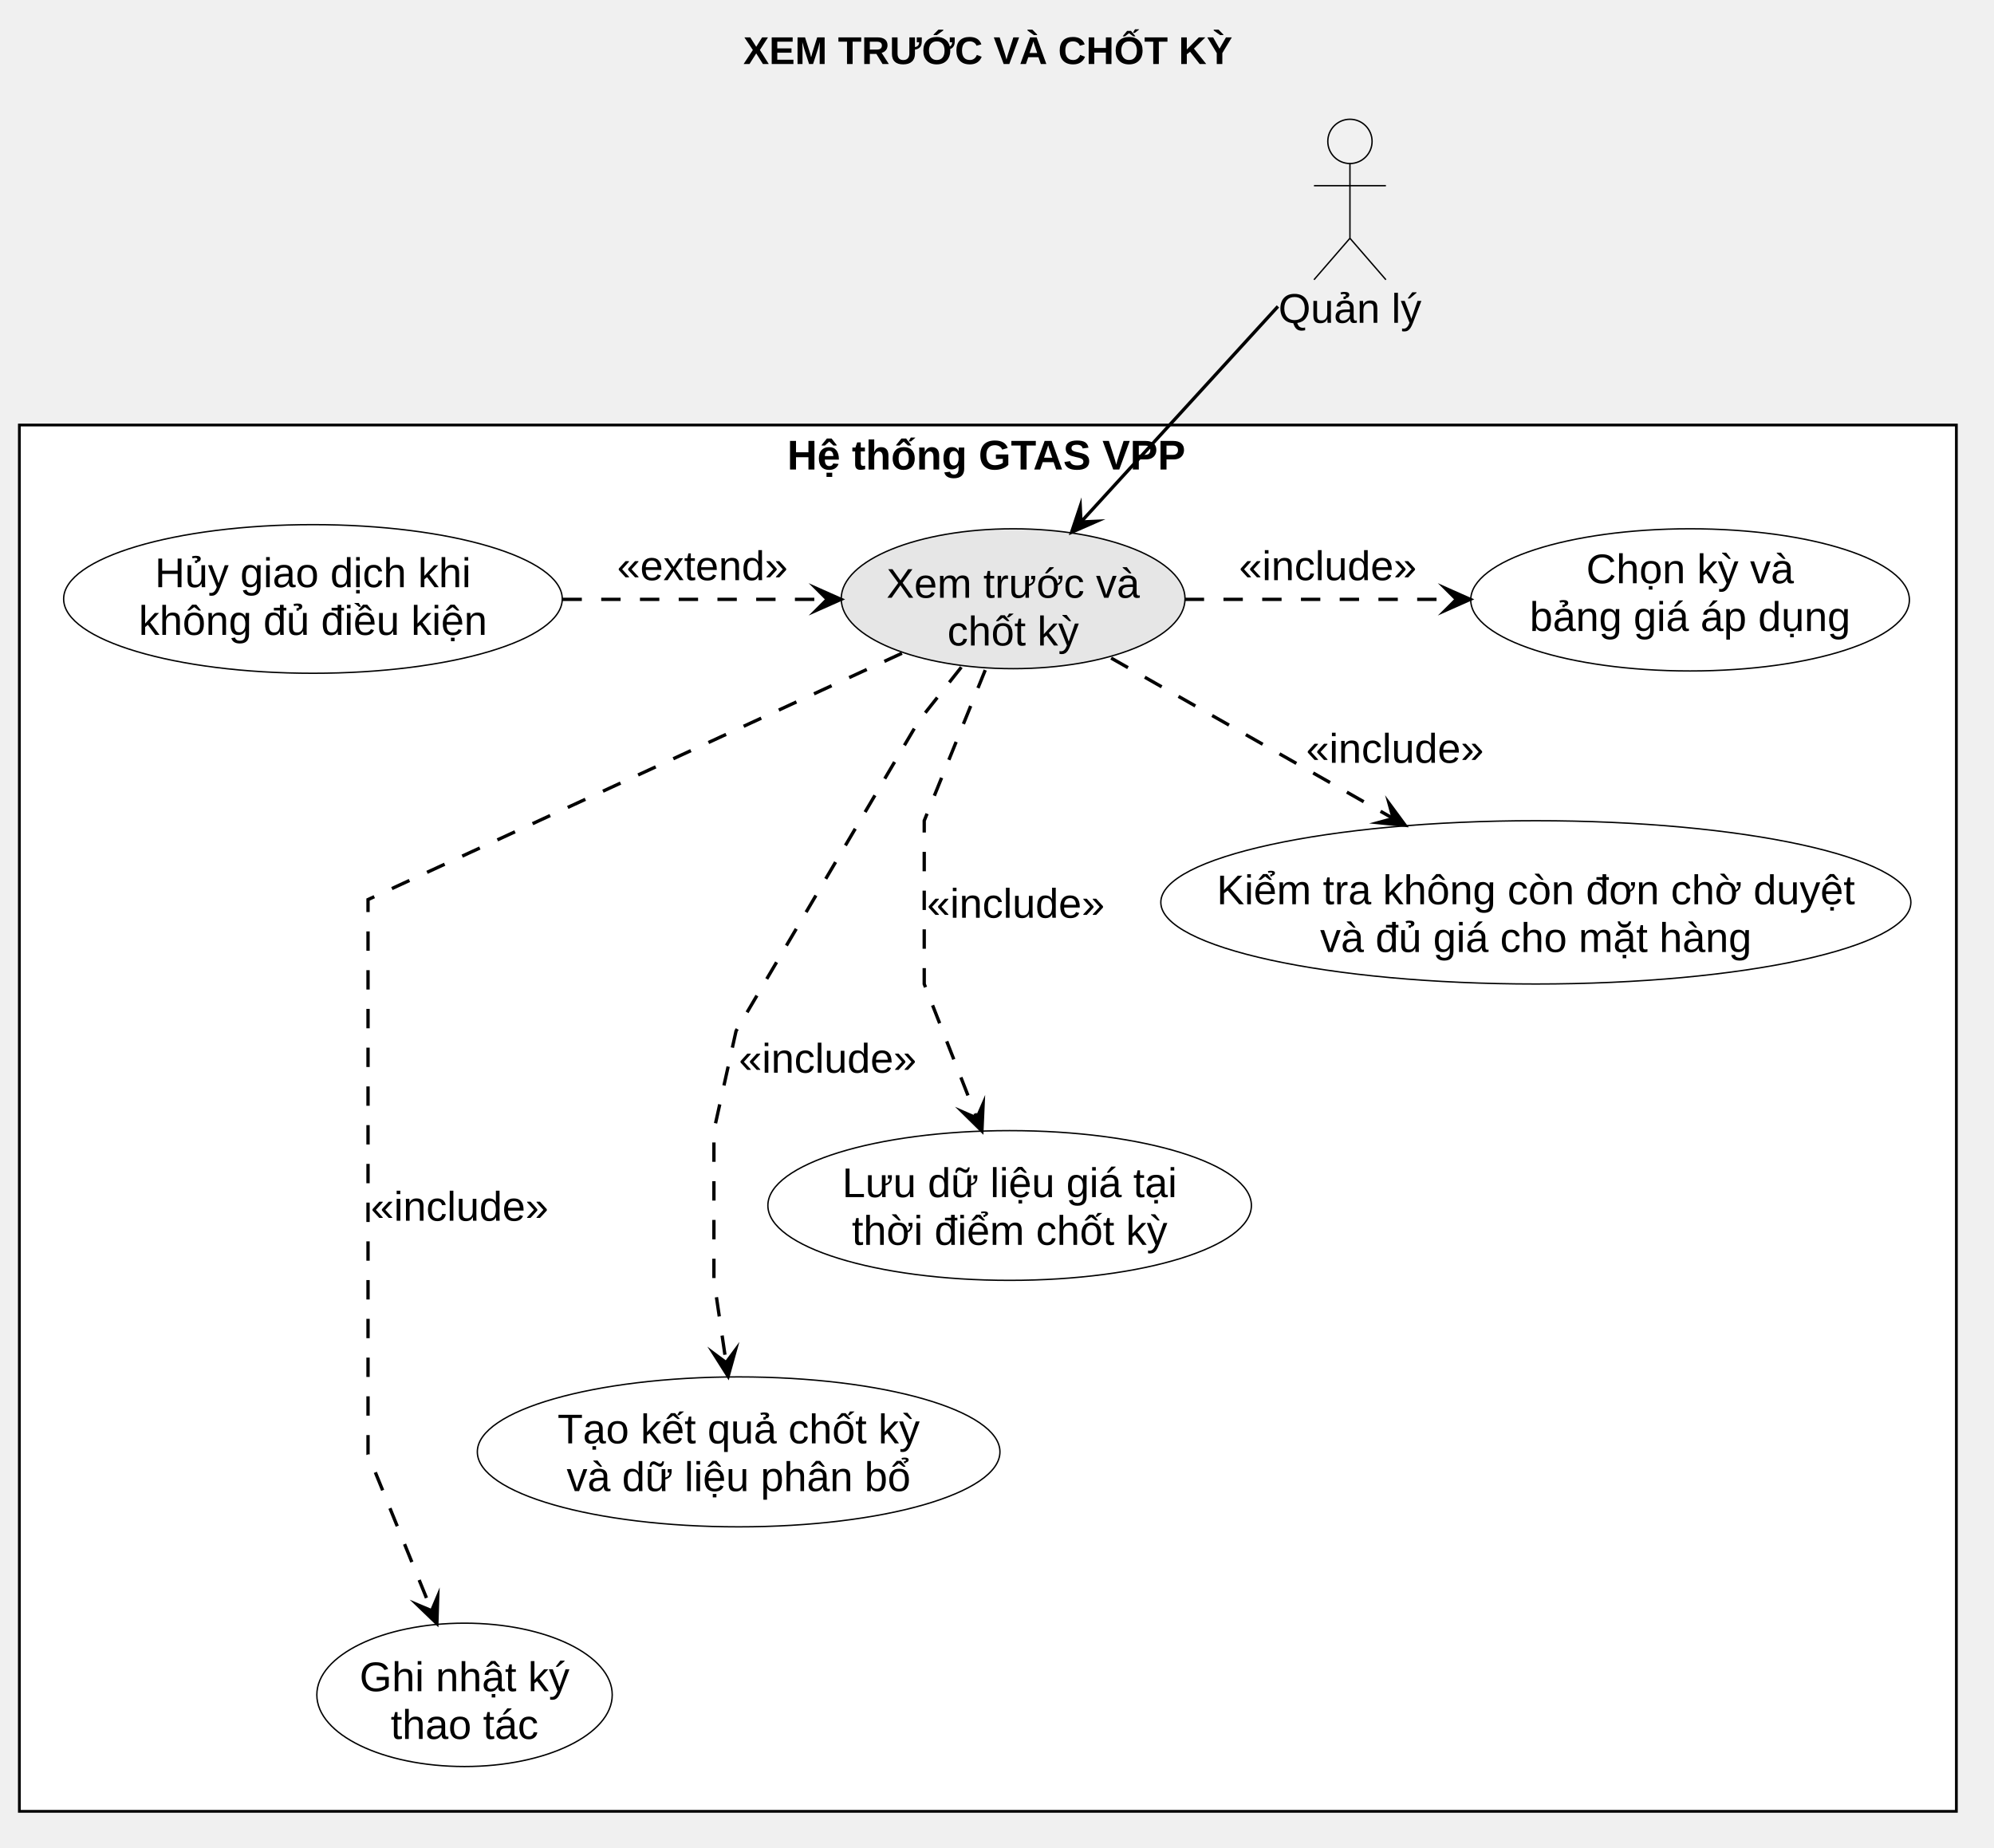
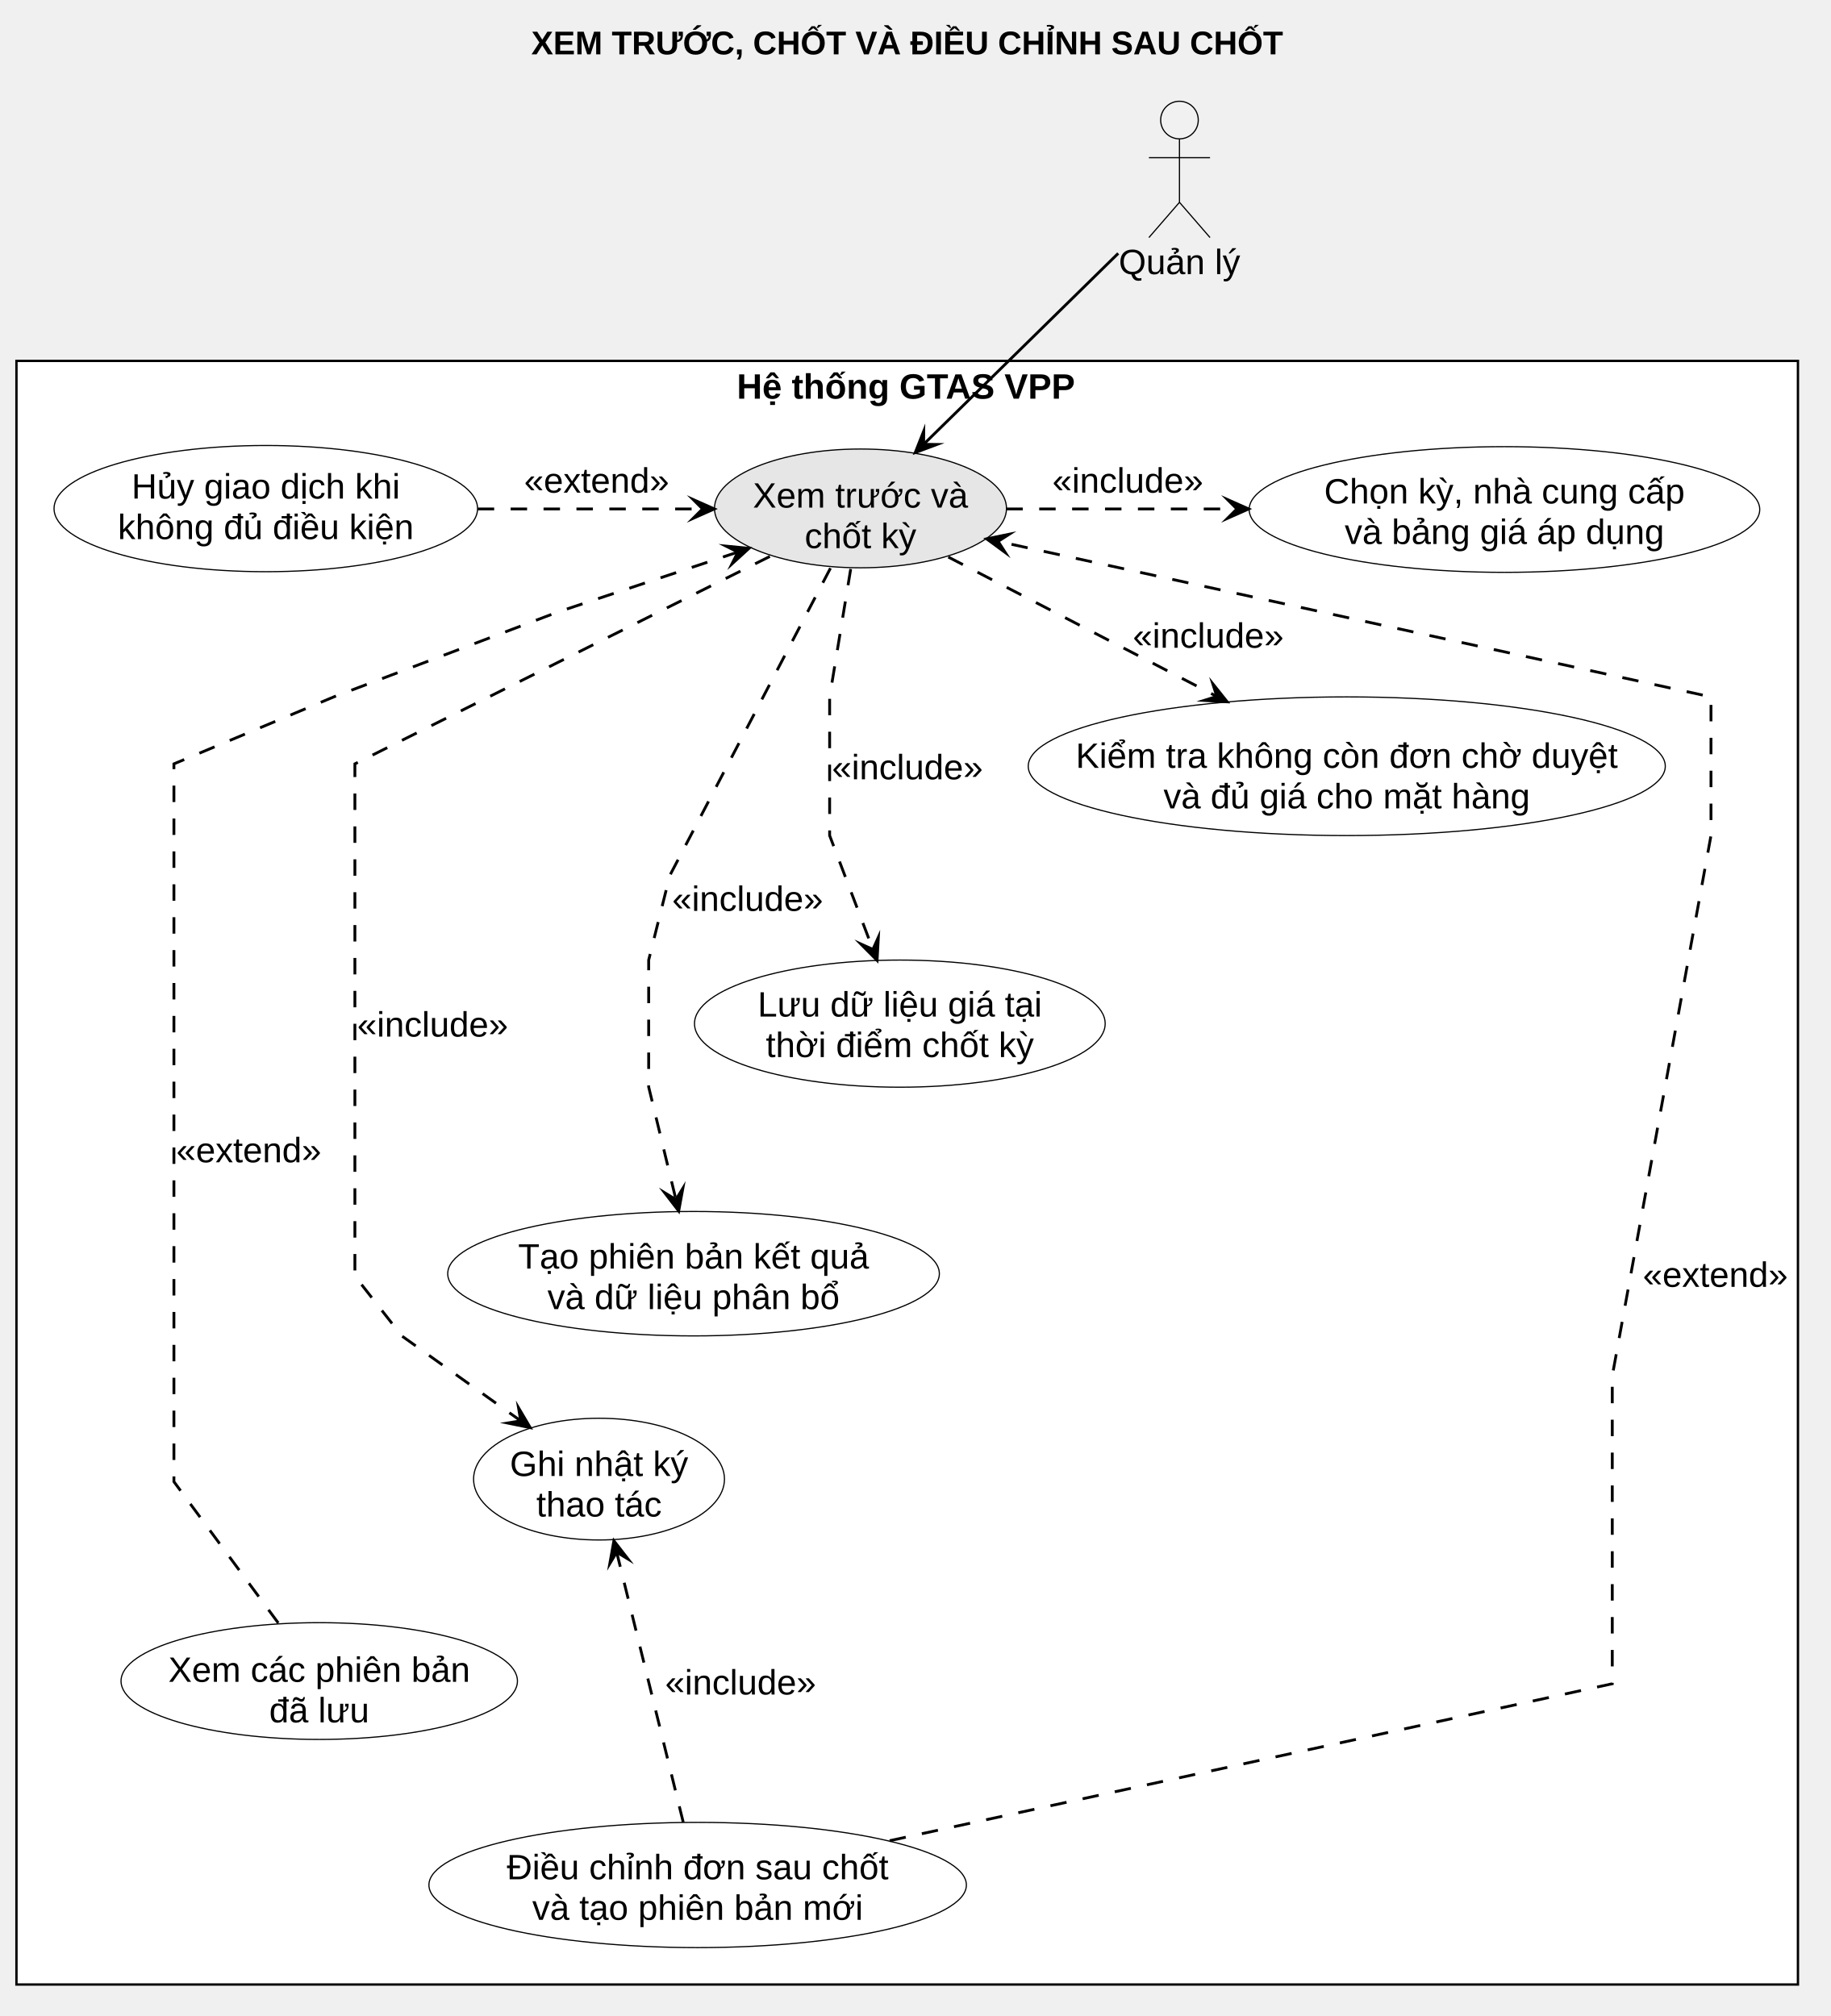
- <svg xmlns="http://www.w3.org/2000/svg" contentStyleType="text/css" data-diagram-type="DESCRIPTION" height="1113.333px" preserveAspectRatio="none" style="width:1201px;height:1113px;background:#FFFFFF;" version="1.1" viewBox="0 0 1201 1113" width="1201.667px" zoomAndPan="magnify">
+ <svg xmlns="http://www.w3.org/2000/svg" contentStyleType="text/css" data-diagram-type="DESCRIPTION" height="1430px" preserveAspectRatio="none" style="width:1298px;height:1430px;background:#FFFFFF;" version="1.1" viewBox="0 0 1298 1430" width="1298.333px" zoomAndPan="magnify">
  <defs />
  <g>
    <g class="title" data-source-line="2">
-       <text fill="#000000" font-family="Arial" font-size="23.333" font-weight="700" lengthAdjust="spacing" textLength="294.64" x="447.68" y="38.553">XEM TRƯỚC VÀ CHỐT KỲ</text>
+       <text fill="#000000" font-family="Arial" font-size="23.333" font-weight="700" lengthAdjust="spacing" textLength="533.158" x="376.755" y="38.553">XEM TRƯỚC, CHỐT VÀ ĐIỀU CHỈNH SAU CHỐT</text>
    </g>
    <g class="cluster" data-qualified-name="H. th.ng GTAS VPP" data-source-line="6" id="ent0002">
-       <rect fill="#FFFFFF" height="835" style="stroke:#000000;stroke-width:1.667;" width="1166.667" x="11.667" y="255.998" />
-       <text fill="#000000" font-family="Arial" font-size="25" font-weight="700" lengthAdjust="spacing" textLength="241.675" x="474.163" y="282.781">Hệ thống GTAS VPP</text>
+       <rect fill="#FFFFFF" height="1151.667" style="stroke:#000000;stroke-width:1.667;" width="1263.333" x="11.667" y="255.998" />
+       <text fill="#000000" font-family="Arial" font-size="25" font-weight="700" lengthAdjust="spacing" textLength="241.675" x="522.496" y="282.781">Hệ thống GTAS VPP</text>
    </g>
    <g class="entity" data-qualified-name="H. th.ng GTAS VPP.Settle" data-source-line="7" id="ent0003">
      <ellipse cx="610.21" cy="360.626" fill="#E6E6E6" rx="103.544" ry="42.128" style="stroke:#000000;stroke-width:0.833;" />
      <text fill="#000000" font-family="Arial" font-size="25" lengthAdjust="spacing" textLength="152.6" x="533.91" y="360.044">Xem trước và</text>
      <text fill="#000000" font-family="Arial" font-size="25" lengthAdjust="spacing" textLength="79.199" x="570.611" y="388.791">chốt kỳ</text>
    </g>
    <g class="entity" data-qualified-name="H. th.ng GTAS VPP.Select" data-source-line="8" id="ent0004">
-       <ellipse cx="1017.935" cy="361.315" fill="#FFFFFF" rx="132.102" ry="42.817" style="stroke:#000000;stroke-width:0.833;" />
-       <text fill="#000000" font-family="Arial" font-size="25" lengthAdjust="spacing" textLength="125.061" x="955.404" y="351.305">Chọn kỳ và</text>
-       <text fill="#000000" font-family="Arial" font-size="25" lengthAdjust="spacing" textLength="193.237" x="921.316" y="380.053">bảng giá áp dụng</text>
+       <ellipse cx="1066.868" cy="361.409" fill="#FFFFFF" rx="181.035" ry="44.578" style="stroke:#000000;stroke-width:0.833;" />
+       <text fill="#000000" font-family="Arial" font-size="25" lengthAdjust="spacing" textLength="255.725" x="939.005" y="357.12">Chọn kỳ, nhà cung cấp</text>
+       <text fill="#000000" font-family="Arial" font-size="25" lengthAdjust="spacing" textLength="226.587" x="953.574" y="385.868">và bảng giá áp dụng</text>
    </g>
    <g class="entity" data-qualified-name="H. th.ng GTAS VPP.Validate" data-source-line="9" id="ent0005">
-       <ellipse cx="925.05" cy="543.508" fill="#FFFFFF" rx="225.883" ry="49.177" style="stroke:#000000;stroke-width:0.833;" />
-       <text fill="#000000" font-family="Arial" font-size="25" lengthAdjust="spacing" textLength="384.387" x="732.856" y="544.649">Kiểm tra không còn đơn chờ duyệt</text>
-       <text fill="#000000" font-family="Arial" font-size="25" lengthAdjust="spacing" textLength="259.9" x="795.1" y="573.397">và đủ giá cho mặt hàng</text>
+       <ellipse cx="955.05" cy="543.508" fill="#FFFFFF" rx="225.883" ry="49.177" style="stroke:#000000;stroke-width:0.833;" />
+       <text fill="#000000" font-family="Arial" font-size="25" lengthAdjust="spacing" textLength="384.387" x="762.856" y="544.649">Kiểm tra không còn đơn chờ duyệt</text>
+       <text fill="#000000" font-family="Arial" font-size="25" lengthAdjust="spacing" textLength="259.9" x="825.1" y="573.397">và đủ giá cho mặt hàng</text>
    </g>
    <g class="entity" data-qualified-name="H. th.ng GTAS VPP.Snapshot" data-source-line="10" id="ent0006">
-       <ellipse cx="608.114" cy="726.09" fill="#FFFFFF" rx="145.614" ry="45.093" style="stroke:#000000;stroke-width:0.833;" />
-       <text fill="#000000" font-family="Arial" font-size="25" lengthAdjust="spacing" textLength="201.648" x="507.29" y="721.058">Lưu dữ liệu giá tại</text>
-       <text fill="#000000" font-family="Arial" font-size="25" lengthAdjust="spacing" textLength="190.076" x="513.076" y="749.806">thời điểm chốt kỳ</text>
+       <ellipse cx="638.114" cy="726.09" fill="#FFFFFF" rx="145.614" ry="45.093" style="stroke:#000000;stroke-width:0.833;" />
+       <text fill="#000000" font-family="Arial" font-size="25" lengthAdjust="spacing" textLength="201.648" x="537.29" y="721.058">Lưu dữ liệu giá tại</text>
+       <text fill="#000000" font-family="Arial" font-size="25" lengthAdjust="spacing" textLength="190.076" x="543.076" y="749.806">thời điểm chốt kỳ</text>
    </g>
    <g class="entity" data-qualified-name="H. th.ng GTAS VPP.Mark" data-source-line="11" id="ent0007">
-       <ellipse cx="444.888" cy="874.489" fill="#FFFFFF" rx="157.388" ry="45.158" style="stroke:#000000;stroke-width:0.833;" />
-       <text fill="#000000" font-family="Arial" font-size="25" lengthAdjust="spacing" textLength="218.176" x="335.8" y="869.363">Tạo kết quả chốt kỳ</text>
-       <text fill="#000000" font-family="Arial" font-size="25" lengthAdjust="spacing" textLength="207.166" x="341.306" y="898.111">và dữ liệu phân bổ</text>
+       <ellipse cx="491.82" cy="903.459" fill="#FFFFFF" rx="174.32" ry="44.128" style="stroke:#000000;stroke-width:0.833;" />
+       <text fill="#000000" font-family="Arial" font-size="25" lengthAdjust="spacing" textLength="248.804" x="367.419" y="899.83">Tạo phiên bản kết quả</text>
+       <text fill="#000000" font-family="Arial" font-size="25" lengthAdjust="spacing" textLength="207.166" x="388.238" y="928.577">và dữ liệu phân bổ</text>
    </g>
-     <g class="entity" data-qualified-name="H. th.ng GTAS VPP.Log" data-source-line="12" id="ent0008">
-       <ellipse cx="279.793" cy="1020.839" fill="#FFFFFF" rx="88.959" ry="43.174" style="stroke:#000000;stroke-width:0.833;" />
-       <text fill="#000000" font-family="Arial" font-size="25" lengthAdjust="spacing" textLength="126.453" x="216.566" y="1018.636">Ghi nhật ký</text>
-       <text fill="#000000" font-family="Arial" font-size="25" lengthAdjust="spacing" textLength="88.953" x="235.316" y="1047.384">thao tác</text>
+     <g class="entity" data-qualified-name="H. th.ng GTAS VPP.History" data-source-line="12" id="ent0008">
+       <ellipse cx="226.384" cy="1192.411" fill="#FFFFFF" rx="140.55" ry="41.414" style="stroke:#000000;stroke-width:0.833;" />
+       <text fill="#000000" font-family="Arial" font-size="25" lengthAdjust="spacing" textLength="214.026" x="119.371" y="1192.975">Xem các phiên bản</text>
+       <text fill="#000000" font-family="Arial" font-size="25" lengthAdjust="spacing" textLength="70.947" x="190.91" y="1221.723">đã lưu</text>
    </g>
-     <g class="entity" data-qualified-name="H. th.ng GTAS VPP.Rollback" data-source-line="13" id="ent0009">
+     <g class="entity" data-qualified-name="H. th.ng GTAS VPP.Correct" data-source-line="13" id="ent0009">
+       <ellipse cx="494.735" cy="1337.074" fill="#FFFFFF" rx="190.568" ry="44.41" style="stroke:#000000;stroke-width:0.833;" />
+       <text fill="#000000" font-family="Arial" font-size="25" lengthAdjust="spacing" textLength="270.728" x="359.371" y="1333.031">Điều chỉnh đơn sau chốt</text>
+       <text fill="#000000" font-family="Arial" font-size="25" lengthAdjust="spacing" textLength="234.595" x="377.437" y="1361.778">và tạo phiên bản mới</text>
+     </g>
+     <g class="entity" data-qualified-name="H. th.ng GTAS VPP.Log" data-source-line="14" id="ent0010">
+       <ellipse cx="424.793" cy="1049.172" fill="#FFFFFF" rx="88.959" ry="43.174" style="stroke:#000000;stroke-width:0.833;" />
+       <text fill="#000000" font-family="Arial" font-size="25" lengthAdjust="spacing" textLength="126.453" x="361.566" y="1046.969">Ghi nhật ký</text>
+       <text fill="#000000" font-family="Arial" font-size="25" lengthAdjust="spacing" textLength="88.953" x="380.316" y="1075.717">thao tác</text>
+     </g>
+     <g class="entity" data-qualified-name="H. th.ng GTAS VPP.Rollback" data-source-line="15" id="ent0011">
      <ellipse cx="188.495" cy="360.762" fill="#FFFFFF" rx="150.162" ry="44.765" style="stroke:#000000;stroke-width:0.833;" />
      <text fill="#000000" font-family="Arial" font-size="25" lengthAdjust="spacing" textLength="190.381" x="93.305" y="353.655">Hủy giao dịch khi</text>
      <text fill="#000000" font-family="Arial" font-size="25" lengthAdjust="spacing" textLength="209.888" x="83.552" y="382.403">không đủ điều kiện</text>
    </g>
    <g class="entity" data-qualified-name="Procurement" data-source-line="4" id="ent0001">
-       <ellipse cx="813.079" cy="85.164" fill="#F1F1F1" rx="13.333" ry="13.333" style="stroke:#000000;stroke-width:0.833;" />
-       <path d="M813.079,98.498 L813.079,143.498 M791.412,111.831 L834.745,111.831 M813.079,143.498 L791.412,168.498 M813.079,143.498 L834.745,168.498" fill="none" style="stroke:#000000;stroke-width:0.833;" />
-       <text fill="#000000" font-family="Arial" font-size="25" lengthAdjust="spacing" textLength="86.157" x="770" y="194.447">Quản lý</text>
+       <ellipse cx="836.412" cy="85.164" fill="#F1F1F1" rx="13.333" ry="13.333" style="stroke:#000000;stroke-width:0.833;" />
+       <path d="M836.412,98.498 L836.412,143.498 M814.745,111.831 L858.079,111.831 M836.412,143.498 L814.745,168.498 M836.412,143.498 L858.079,168.498" fill="none" style="stroke:#000000;stroke-width:0.833;" />
+       <text fill="#000000" font-family="Arial" font-size="25" lengthAdjust="spacing" textLength="86.157" x="793.333" y="194.447">Quản lý</text>
    </g>
-     <g class="link" data-entity-1="ent0003" data-entity-2="ent0004" data-link-type="dependency" data-source-line="15" id="lnk10">
-       <path d="M713.567,360.998 C765.783,360.998 821.367,360.998 877.167,360.998" fill="none" id="Settle-to-Select" style="stroke:#000000;stroke-width:2;stroke-dasharray:11.667,11.667;" />
-       <polygon fill="#000000" points="885.5,360.998,870.5,354.331,877.167,360.998,870.5,367.664,885.5,360.998" style="stroke:#000000;stroke-width:2;stroke-linejoin:miter;stroke-miterlimit:10;" />
+     <g class="link" data-entity-1="ent0003" data-entity-2="ent0004" data-link-type="dependency" data-source-line="17" id="lnk12">
+       <path d="M713.617,360.998 C764.417,360.998 818.75,360.998 877.117,360.998" fill="none" id="Settle-to-Select" style="stroke:#000000;stroke-width:2;stroke-dasharray:11.667,11.667;" />
+       <polygon fill="#000000" points="885.45,360.998,870.45,354.331,877.117,360.998,870.45,367.664,885.45,360.998" style="stroke:#000000;stroke-width:2;stroke-linejoin:miter;stroke-miterlimit:10;" />
      <text fill="#000000" font-family="Arial" font-size="25" lengthAdjust="spacing" textLength="107.031" x="746.25" y="349.447">«include»</text>
    </g>
-     <g class="link" data-entity-1="ent0003" data-entity-2="ent0005" data-link-type="dependency" data-source-line="16" id="lnk11">
-       <path d="M669.25,396.364 C719.333,424.848 784.223,461.761 839.14,492.995" fill="none" id="Settle-to-Validate" style="stroke:#000000;stroke-width:2;stroke-dasharray:11.667,11.667;" />
-       <polygon fill="#000000" points="846.383,497.114,836.64,483.904,839.14,492.995,830.049,495.494,846.383,497.114" style="stroke:#000000;stroke-width:2;stroke-linejoin:miter;stroke-miterlimit:10;" />
-       <text fill="#000000" font-family="Arial" font-size="25" lengthAdjust="spacing" textLength="107.031" x="786.667" y="459.447">«include»</text>
+     <g class="link" data-entity-1="ent0003" data-entity-2="ent0005" data-link-type="dependency" data-source-line="18" id="lnk13">
+       <path d="M672.483,395.114 C727.817,423.848 801.688,462.206 862.872,493.99" fill="none" id="Settle-to-Validate" style="stroke:#000000;stroke-width:2;stroke-dasharray:11.667,11.667;" />
+       <polygon fill="#000000" points="870.267,497.831,860.029,485,862.872,493.99,853.882,496.832,870.267,497.831" style="stroke:#000000;stroke-width:2;stroke-linejoin:miter;stroke-miterlimit:10;" />
+       <text fill="#000000" font-family="Arial" font-size="25" lengthAdjust="spacing" textLength="107.031" x="803.333" y="459.447">«include»</text>
    </g>
-     <g class="link" data-entity-1="ent0003" data-entity-2="ent0006" data-link-type="dependency" data-source-line="17" id="lnk12">
-       <path d="M593.417,403.598 C577.767,442.248 556.667,494.331 556.667,494.331 C556.667,494.331 556.667,592.664 556.667,592.664 C556.667,592.664 573.306,635.057 588.373,673.457" fill="none" id="Settle-to-Snapshot" style="stroke:#000000;stroke-width:2;stroke-dasharray:11.667,11.667;" />
-       <polygon fill="#000000" points="591.417,681.214,592.144,664.816,588.373,673.457,579.732,669.686,591.417,681.214" style="stroke:#000000;stroke-width:2;stroke-linejoin:miter;stroke-miterlimit:10;" />
-       <text fill="#000000" font-family="Arial" font-size="25" lengthAdjust="spacing" textLength="107.031" x="558.333" y="552.781">«include»</text>
+     <g class="link" data-entity-1="ent0003" data-entity-2="ent0006" data-link-type="dependency" data-source-line="19" id="lnk14">
+       <path d="M603.267,403.598 C596.9,442.248 588.333,494.331 588.333,494.331 C588.333,494.331 588.333,592.664 588.333,592.664 C588.333,592.664 604.425,635.024 619.008,673.424" fill="none" id="Settle-to-Snapshot" style="stroke:#000000;stroke-width:2;stroke-dasharray:11.667,11.667;" />
+       <polygon fill="#000000" points="621.967,681.214,622.874,664.825,619.008,673.424,610.409,669.558,621.967,681.214" style="stroke:#000000;stroke-width:2;stroke-linejoin:miter;stroke-miterlimit:10;" />
+       <text fill="#000000" font-family="Arial" font-size="25" lengthAdjust="spacing" textLength="107.031" x="590" y="552.781">«include»</text>
    </g>
-     <g class="link" data-entity-1="ent0003" data-entity-2="ent0007" data-link-type="dependency" data-source-line="18" id="lnk13">
-       <path d="M579.017,401.848 C565.783,418.581 553.333,434.331 553.333,434.331 C553.333,434.331 443.333,620.998 443.333,620.998 C443.333,620.998 430,680.998 430,680.998 C430,680.998 430,770.998 430,770.998 C430,770.998 433.267,793.154 437.334,820.72" fill="none" id="Settle-to-Mark" style="stroke:#000000;stroke-width:2;stroke-dasharray:11.667,11.667;" />
-       <polygon fill="#000000" points="438.55,828.964,442.956,813.152,437.334,820.72,429.766,815.098,438.55,828.964" style="stroke:#000000;stroke-width:2;stroke-linejoin:miter;stroke-miterlimit:10;" />
-       <text fill="#000000" font-family="Arial" font-size="25" lengthAdjust="spacing" textLength="107.031" x="445" y="646.114">«include»</text>
+     <g class="link" data-entity-1="ent0003" data-entity-2="ent0007" data-link-type="dependency" data-source-line="20" id="lnk15">
+       <path d="M588.9,403.031 C550.933,475.681 475,620.998 475,620.998 C475,620.998 460,680.998 460,680.998 C460,680.998 460,770.998 460,770.998 C460,770.998 470.107,812.731 479.341,850.898" fill="none" id="Settle-to-Mark" style="stroke:#000000;stroke-width:2;stroke-dasharray:11.667,11.667;" />
+       <polygon fill="#000000" points="481.3,858.998,484.253,842.851,479.341,850.898,471.293,845.986,481.3,858.998" style="stroke:#000000;stroke-width:2;stroke-linejoin:miter;stroke-miterlimit:10;" />
+       <text fill="#000000" font-family="Arial" font-size="25" lengthAdjust="spacing" textLength="107.031" x="476.667" y="646.114">«include»</text>
    </g>
-     <g class="link" data-entity-1="ent0003" data-entity-2="ent0008" data-link-type="dependency" data-source-line="19" id="lnk14">
-       <path d="M543.25,393.464 C432.217,444.698 221.667,541.831 221.667,541.831 C221.667,541.831 221.667,541.831 221.667,875.998 C221.667,875.998 242.758,927.829 259.991,970.163" fill="none" id="Settle-to-Log" style="stroke:#000000;stroke-width:2;stroke-dasharray:11.667,11.667;" />
-       <polygon fill="#000000" points="263.133,977.881,263.652,961.475,259.991,970.163,251.303,966.502,263.133,977.881" style="stroke:#000000;stroke-width:2;stroke-linejoin:miter;stroke-miterlimit:10;" />
-       <text fill="#000000" font-family="Arial" font-size="25" lengthAdjust="spacing" textLength="107.031" x="223.333" y="735.281">«include»</text>
+     <g class="link" data-entity-1="ent0003" data-entity-2="ent0010" data-link-type="dependency" data-source-line="21" id="lnk16">
+       <path d="M545.933,394.698 C442.867,446.231 251.667,541.831 251.667,541.831 C251.667,541.831 251.667,541.831 251.667,905.164 C251.667,905.164 285,947.664 285,947.664 C285,947.664 328.886,979.004 369.252,1007.837" fill="none" id="Settle-to-Log" style="stroke:#000000;stroke-width:2;stroke-dasharray:11.667,11.667;" />
+       <polygon fill="#000000" points="376.033,1012.681,367.702,998.538,369.252,1007.837,359.952,1009.387,376.033,1012.681" style="stroke:#000000;stroke-width:2;stroke-linejoin:miter;stroke-miterlimit:10;" />
+       <text fill="#000000" font-family="Arial" font-size="25" lengthAdjust="spacing" textLength="107.031" x="253.333" y="735.281">«include»</text>
    </g>
-     <g class="link" data-entity-1="ent0009" data-entity-2="ent0003" data-link-type="dependency" data-source-line="20" id="lnk15">
+     <g class="link" data-entity-1="ent0008" data-entity-2="ent0003" data-link-type="dependency" data-source-line="22" id="lnk17">
+       <path d="M197.333,1151.248 C166.783,1109.864 123.333,1050.998 123.333,1050.998 C123.333,541.831 123.333,541.831 123.333,541.831 C123.333,541.831 236.667,494.331 236.667,494.331 C236.667,494.331 395,434.331 395,434.331 C395,434.331 461.894,412.032 523.261,391.582" fill="none" id="History-to-Settle" style="stroke:#000000;stroke-width:2;stroke-dasharray:11.667,11.667;" />
+       <polygon fill="#000000" points="531.167,388.948,514.828,387.365,523.261,391.582,519.044,400.015,531.167,388.948" style="stroke:#000000;stroke-width:2;stroke-linejoin:miter;stroke-miterlimit:10;" />
+       <text fill="#000000" font-family="Arial" font-size="25" lengthAdjust="spacing" textLength="102.869" x="125" y="824.447">«extend»</text>
+     </g>
+     <g class="link" data-entity-1="ent0009" data-entity-2="ent0003" data-link-type="dependency" data-source-line="23" id="lnk18">
+       <path d="M630.917,1305.648 C821.017,1264.348 1143.333,1194.331 1143.333,1194.331 C1143.333,975.998 1143.333,975.998 1143.333,975.998 C1143.333,975.998 1213.333,592.664 1213.333,592.664 C1213.333,592.664 1213.333,494.331 1213.333,494.331 C1213.333,494.331 875.892,420.691 707.808,384.008" fill="none" id="Correct-to-Settle" style="stroke:#000000;stroke-width:2;stroke-dasharray:11.667,11.667;" />
+       <polygon fill="#000000" points="699.667,382.231,712.9,391.943,707.808,384.008,715.743,378.916,699.667,382.231" style="stroke:#000000;stroke-width:2;stroke-linejoin:miter;stroke-miterlimit:10;" />
+       <text fill="#000000" font-family="Arial" font-size="25" lengthAdjust="spacing" textLength="102.869" x="1165" y="912.781">«extend»</text>
+     </g>
+     <g class="link" data-entity-1="ent0009" data-entity-2="ent0010" data-link-type="dependency" data-source-line="24" id="lnk19">
+       <path d="M484.517,1292.598 C471.25,1238.714 450.527,1154.589 437.327,1101.022" fill="none" id="Correct-to-Log" style="stroke:#000000;stroke-width:2;stroke-dasharray:11.667,11.667;" />
+       <polygon fill="#000000" points="435.333,1092.931,432.449,1109.091,437.327,1101.022,445.395,1105.9,435.333,1092.931" style="stroke:#000000;stroke-width:2;stroke-linejoin:miter;stroke-miterlimit:10;" />
+       <text fill="#000000" font-family="Arial" font-size="25" lengthAdjust="spacing" textLength="107.031" x="471.667" y="1201.947">«include»</text>
+     </g>
+     <g class="link" data-entity-1="ent0011" data-entity-2="ent0003" data-link-type="dependency" data-source-line="25" id="lnk20">
      <path d="M338.783,360.998 C394.367,360.998 447.717,360.998 498.217,360.998" fill="none" id="Rollback-to-Settle" style="stroke:#000000;stroke-width:2;stroke-dasharray:11.667,11.667;" />
      <polygon fill="#000000" points="506.55,360.998,491.55,354.331,498.217,360.998,491.55,367.664,506.55,360.998" style="stroke:#000000;stroke-width:2;stroke-linejoin:miter;stroke-miterlimit:10;" />
      <text fill="#000000" font-family="Arial" font-size="25" lengthAdjust="spacing" textLength="102.869" x="371.667" y="349.447">«extend»</text>
    </g>
-     <g class="link" data-entity-1="ent0001" data-entity-2="ent0003" data-link-type="dependency" data-source-line="29" id="lnk21">
-       <path d="M769.717,184.564 C732.6,225.164 685.604,276.595 651.054,314.412" fill="none" id="Procurement-to-Settle" style="stroke:#000000;stroke-width:2;" />
-       <polygon fill="#000000" points="645.433,320.564,660.473,313.987,651.054,314.412,650.629,304.994,645.433,320.564" style="stroke:#000000;stroke-width:2;stroke-linejoin:miter;stroke-miterlimit:10;" />
+     <g class="link" data-entity-1="ent0001" data-entity-2="ent0003" data-link-type="dependency" data-source-line="36" id="lnk28">
+       <path d="M792.967,179.731 C751.283,220.648 695.03,275.86 654.98,315.176" fill="none" id="Procurement-to-Settle" style="stroke:#000000;stroke-width:2;" />
+       <polygon fill="#000000" points="649.033,321.014,664.408,315.264,654.98,315.176,655.067,305.749,649.033,321.014" style="stroke:#000000;stroke-width:2;stroke-linejoin:miter;stroke-miterlimit:10;" />
    </g>
  </g>
</svg>
